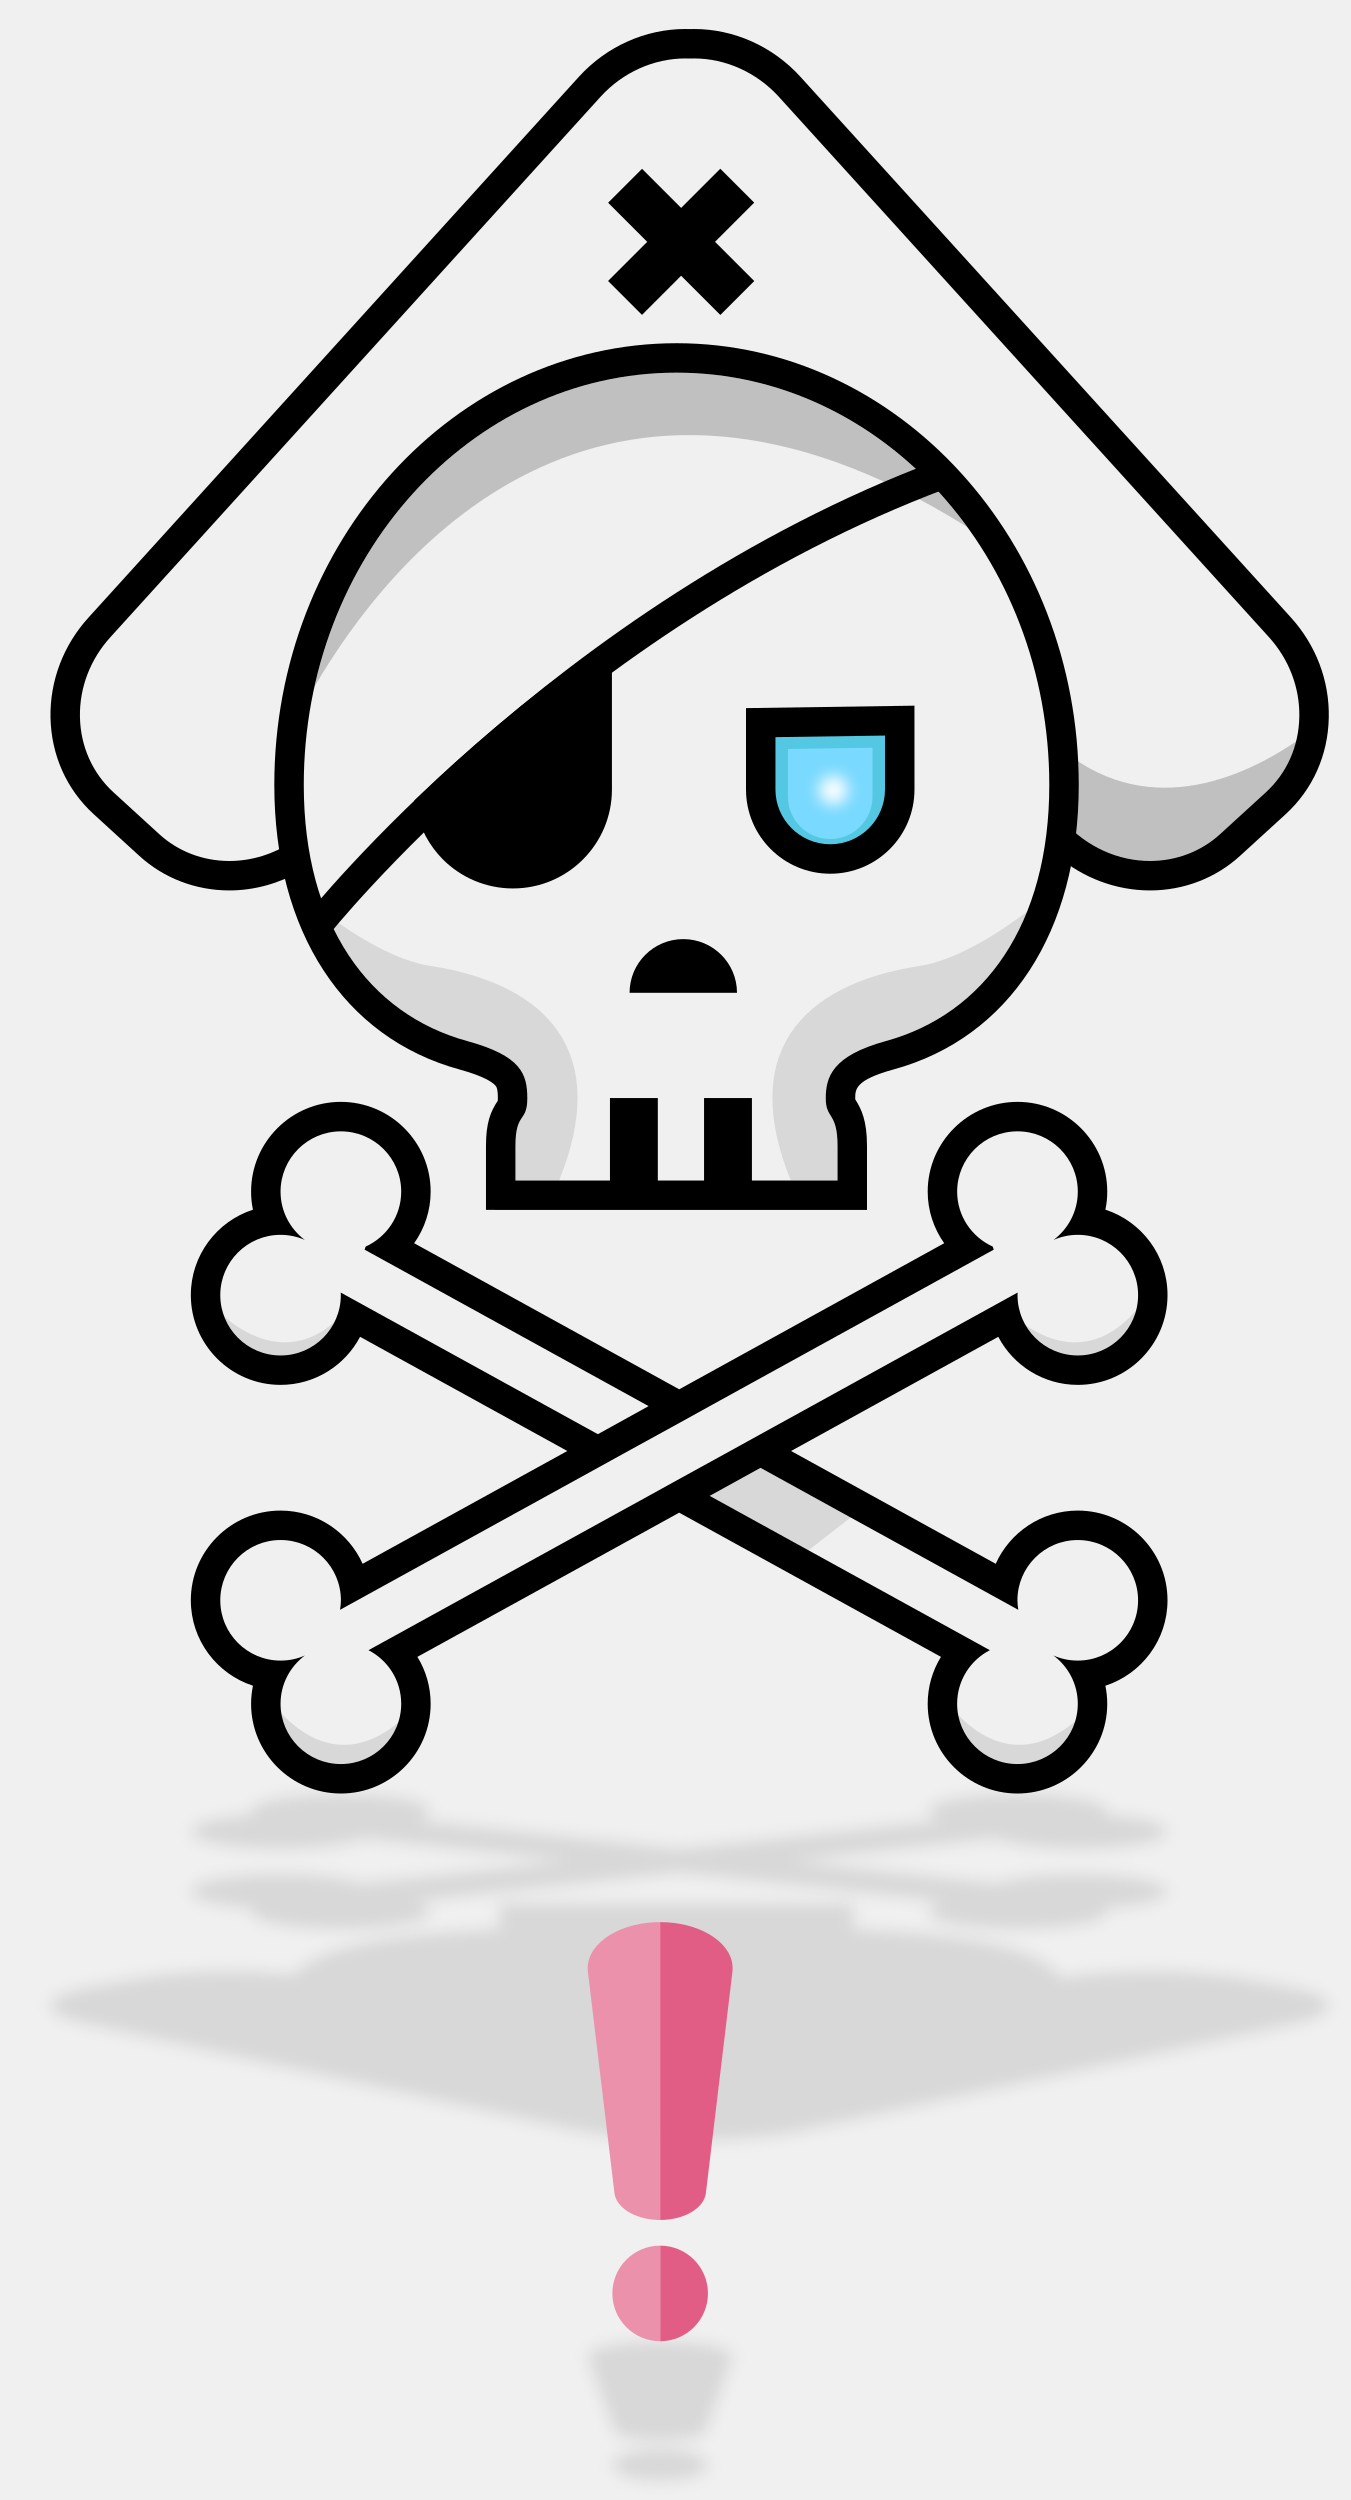
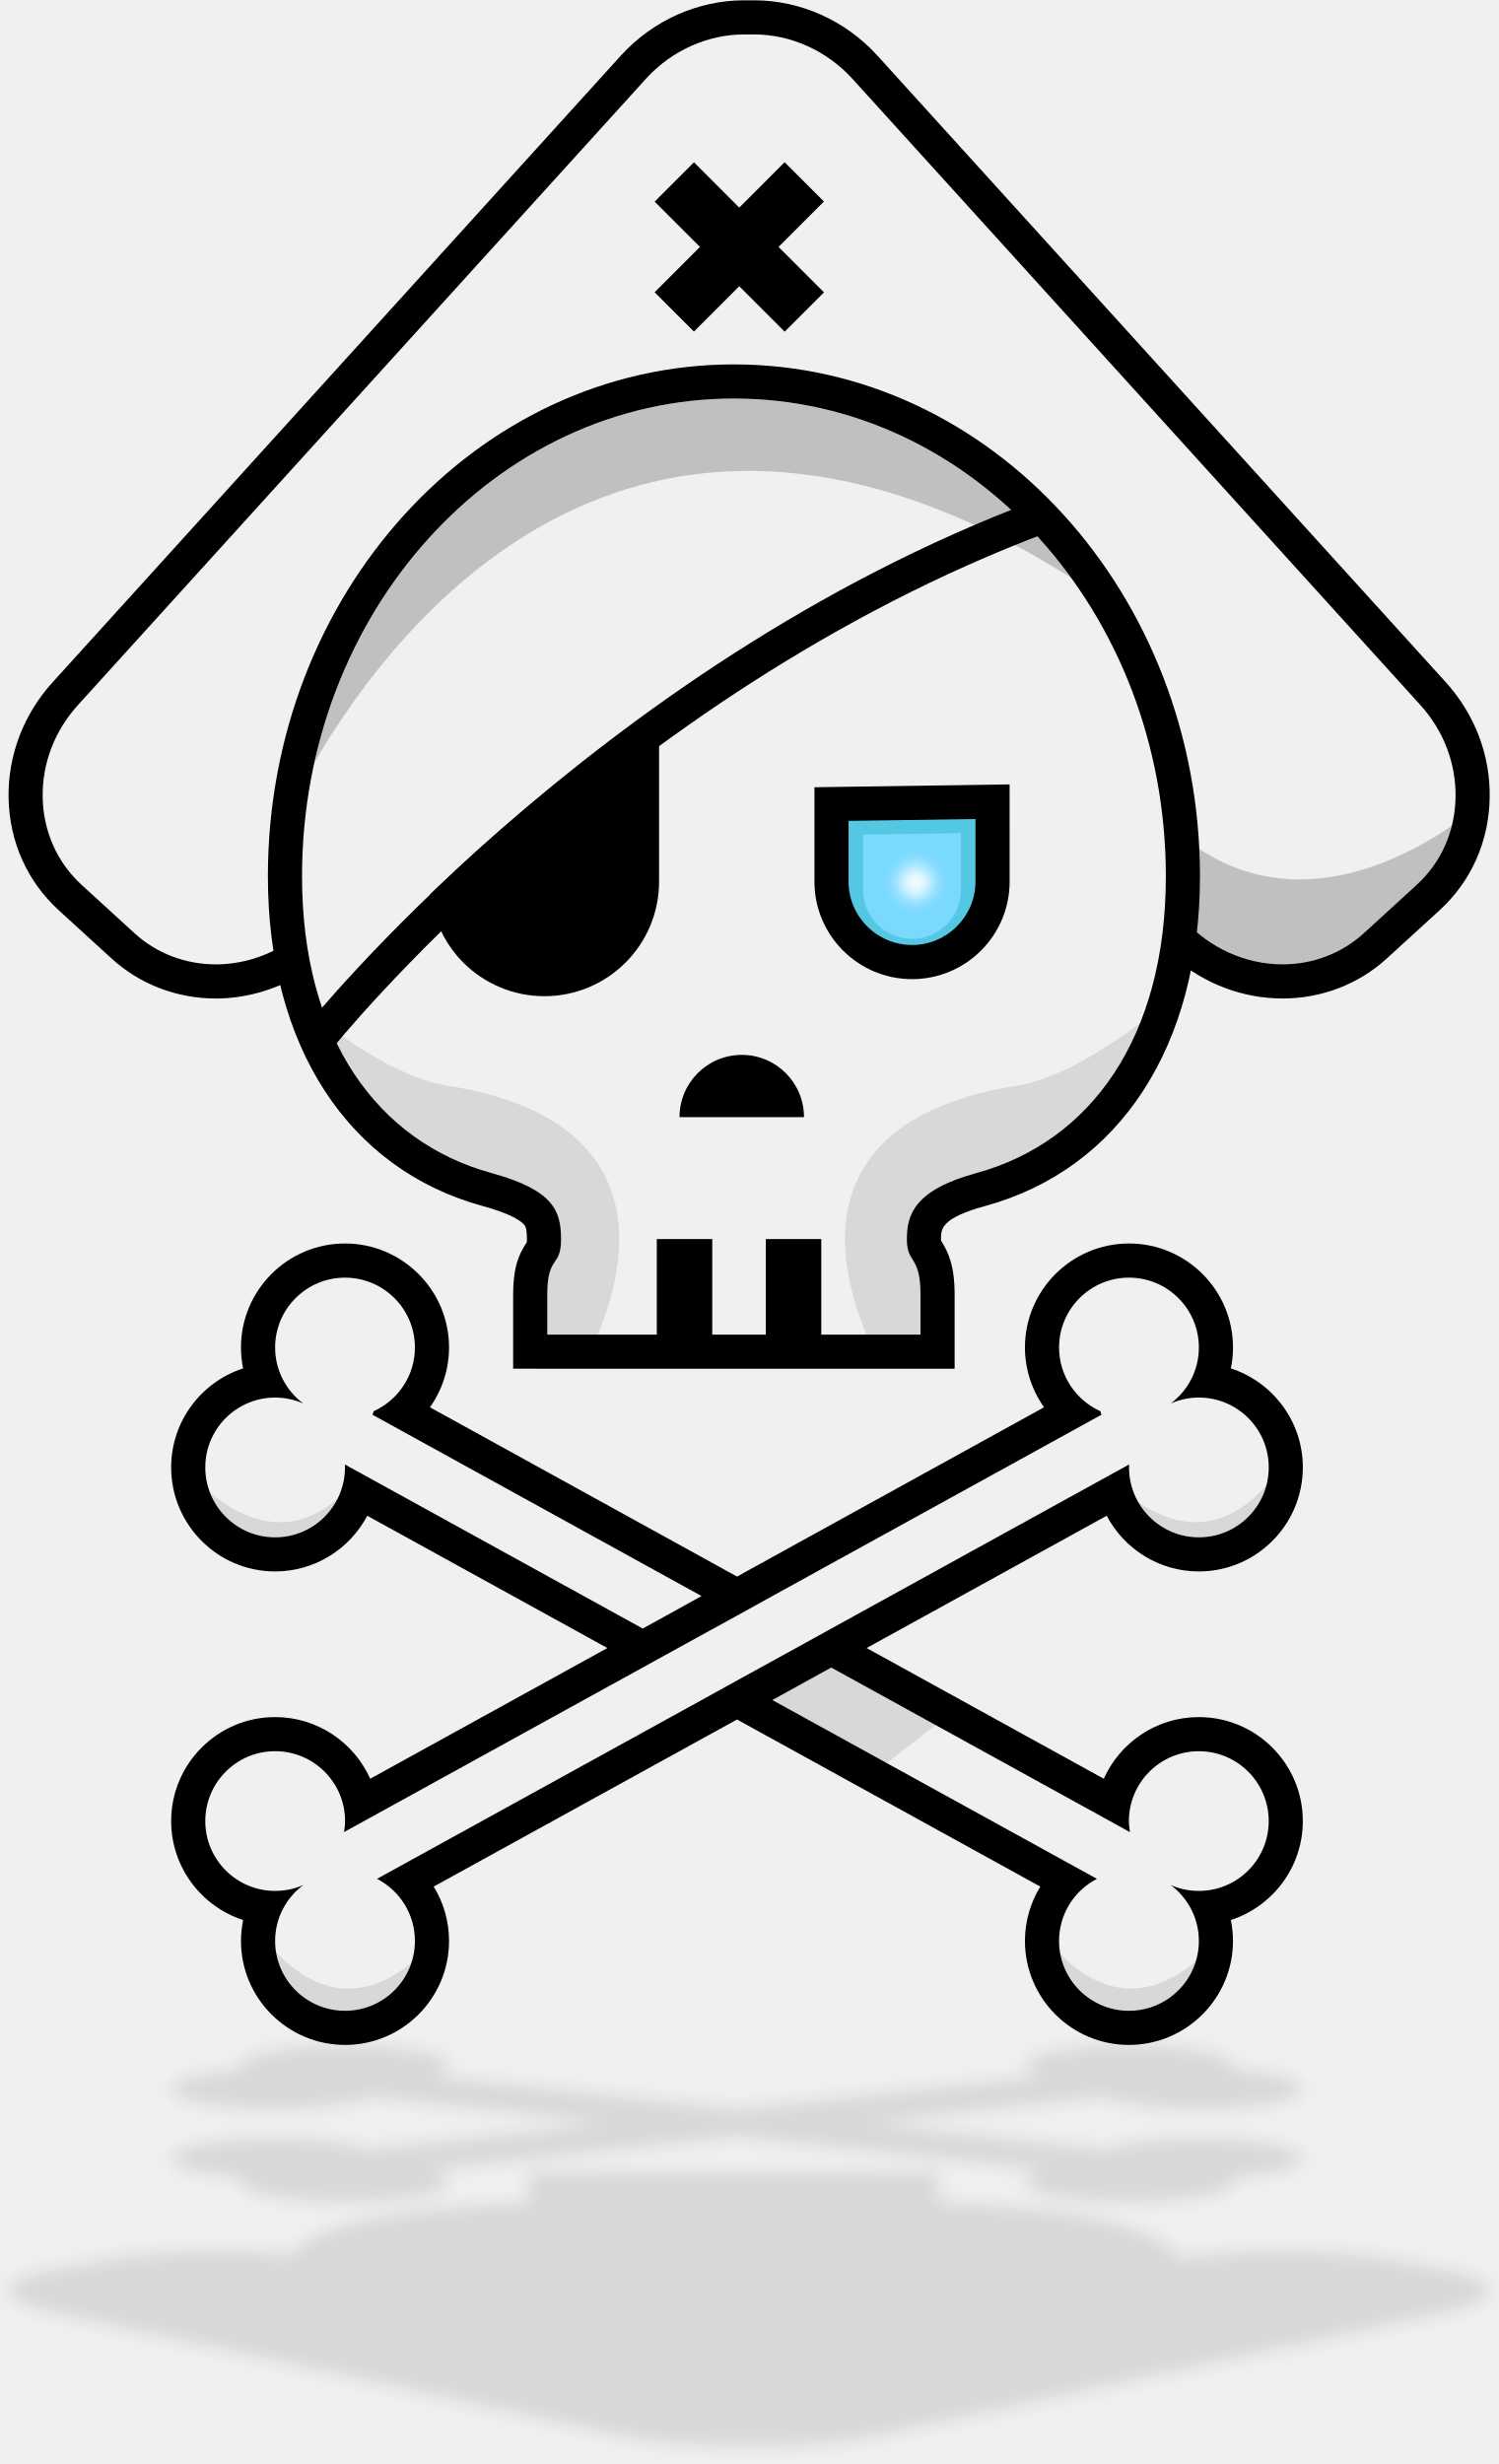
- <svg xmlns="http://www.w3.org/2000/svg" width="188px" height="348px" viewBox="0 0 188 348" version="1.1">
+ <svg xmlns="http://www.w3.org/2000/svg" width="180px" height="296px" viewBox="0 0 180 296" version="1.1">
  <defs>
    <filter x="-1.7%" y="-9.1%" width="103.4%" height="118.2%" filterUnits="objectBoundingBox" id="filter-1">
      <feGaussianBlur stdDeviation="1" in="SourceGraphic" />
    </filter>
    <filter x="-2.2%" y="-15.8%" width="104.4%" height="131.7%" filterUnits="objectBoundingBox" id="filter-2">
      <feGaussianBlur stdDeviation="1" in="SourceGraphic" />
    </filter>
    <filter x="-75.0%" y="-75.0%" width="250.0%" height="250.0%" filterUnits="objectBoundingBox" id="filter-3">
      <feGaussianBlur stdDeviation="1" in="SourceGraphic" />
    </filter>
-     <filter x="-14.9%" y="-21.7%" width="129.7%" height="143.3%" filterUnits="objectBoundingBox" id="filter-4">
-       <feGaussianBlur stdDeviation="1" in="SourceGraphic" />
-     </filter>
-     <filter x="-22.5%" y="-67.5%" width="145.1%" height="235.0%" filterUnits="objectBoundingBox" id="filter-5">
-       <feGaussianBlur stdDeviation="1" in="SourceGraphic" />
-     </filter>
  </defs>
  <g id="Symbols" stroke="none" stroke-width="1" fill="none" fill-rule="evenodd">
-     <g id="Warning">
+     <g id="Warning" transform="translate(-6, -4)">
      <g id="skull" transform="translate(7, 4)">
        <g>
          <g id="Shadows" transform="translate(0, 245)" fill-opacity="0.1" fill-rule="nonzero" fill="#000000">
            <path d="M171.971,27.466 L165.632,26.329 C162.231,25.717 157.776,25.384 153.088,25.384 C148.59,25.384 144.204,25.692 140.65,26.249 C138.369,22.788 130.004,20.516 116.462,19.787 C114.07,19.652 112.514,19.516 111.503,19.391 C111.693,19.112 111.816,18.787 111.816,18.38 L111.816,15.975 L109.587,15.965 L62.51,15.965 L62.51,18.38 C62.51,18.759 62.619,19.102 62.851,19.407 C61.841,19.515 60.285,19.652 57.879,19.787 C44.898,20.48 36.642,22.598 33.978,25.826 C31.175,25.546 28.075,25.384 24.929,25.384 C20.243,25.384 15.788,25.717 12.386,26.329 L6.046,27.466 C2.273,28.143 0.143,29.089 0.033,30.108 C-0.064,31.129 1.837,32.1 5.374,32.868 L73.606,47.66 C77.446,48.49 82.844,48.967 88.419,48.967 L89.596,48.967 C95.17,48.967 100.569,48.49 104.409,47.66 L172.638,32.868 C176.177,32.1 178.076,31.129 177.966,30.108 C177.876,29.089 175.73,28.143 171.971,27.466 Z" id="HeadShadow" filter="url(#filter-1)" />
            <path d="M32.052,11.846 C25.162,11.846 19.561,12.946 19.561,14.307 C19.561,15.397 23.196,16.328 28.211,16.641 C28.033,16.803 27.951,16.966 27.951,17.137 C27.951,18.491 33.555,19.587 40.441,19.587 C47.329,19.587 52.945,18.488 52.945,17.137 C52.945,16.623 52.112,16.127 50.649,15.723 L87.545,11.719 L124.43,15.723 C122.967,16.127 122.134,16.623 122.134,17.137 C122.134,18.491 127.749,19.587 134.639,19.587 C141.524,19.587 147.126,18.488 147.126,17.137 C147.126,16.966 147.047,16.803 146.868,16.641 C151.882,16.328 155.515,15.397 155.515,14.307 C155.515,12.946 149.913,11.846 143.025,11.846 C138.23,11.846 134.047,12.378 131.958,13.16 L103.111,10.032 L131.603,6.949 C133.556,7.806 137.945,8.4 143.025,8.4 C149.916,8.4 155.515,7.299 155.515,5.95 C155.515,4.859 151.879,3.929 146.868,3.605 C147.031,3.443 147.126,3.282 147.126,3.111 C147.126,1.757 141.512,0.659 134.623,0.659 C127.736,0.659 122.134,1.759 122.134,3.111 C122.134,3.579 122.79,4.019 123.979,4.4 L87.545,8.347 L51.1,4.4 C52.289,4.019 52.946,3.579 52.946,3.111 C52.946,1.757 47.343,0.659 40.456,0.659 C33.569,0.659 27.952,1.759 27.952,3.111 C27.952,3.282 28.05,3.443 28.212,3.605 C23.196,3.929 19.562,4.859 19.562,5.95 C19.562,7.302 25.164,8.4 32.053,8.4 C37.136,8.4 41.523,7.806 43.476,6.949 L71.968,10.032 L43.122,13.16 C41.031,12.378 36.848,11.846 32.052,11.846 Z" id="BonesShadow" filter="url(#filter-2)" />
          </g>
          <g id="Bones" transform="translate(19, 149)">
            <polygon id="Path-2" fill-opacity="0.1" fill="#000000" points="78 49 94 57 85 64 69 56" />
            <path d="M11.743,16.091 C11.743,16.091 18.576,1.1 31.33,11.328 C29.509,5.841 23.132,-0.739 14.932,4.716 C10.604,11.309 10.436,13.292 11.743,16.091 Z" id="BoneHighlightB" fill-opacity="0.15" fill="#F2F2F2" fill-rule="nonzero" />
            <path d="M3.743,72.091 C3.743,72.091 10.576,57.1 23.33,67.328 C21.509,61.841 15.132,55.261 6.932,60.716 C2.604,67.309 2.436,69.292 3.743,72.091 Z" id="BoneHighlightB" fill-opacity="0.15" fill="#F2F2F2" fill-rule="nonzero" />
            <path d="M124.525,16.091 C124.525,16.091 117.693,1.1 104.939,11.328 C106.761,5.841 113.138,-0.739 121.335,4.716 C125.666,11.309 125.835,13.292 124.525,16.091 Z" id="BoneHiLightA" fill-opacity="0.15" fill="#F2F2F2" fill-rule="nonzero" />
            <path d="M134.525,73.091 C134.525,73.091 127.693,58.1 114.939,68.328 C116.761,62.841 123.138,56.261 131.335,61.716 C135.666,68.309 135.835,70.292 134.525,73.091 Z" id="BoneHiLightA" fill-opacity="0.15" fill="#F2F2F2" fill-rule="nonzero" />
            <path d="M124.525,95.091 C124.525,95.091 117.693,80.1 104.939,90.328 C106.761,84.841 113.138,78.261 121.335,83.716 C125.666,90.309 125.835,92.292 124.525,95.091 Z" id="BoneHiLightA" fill-opacity="0.1" fill="#000000" fill-rule="nonzero" transform="translate(115.0909, 88.38072) rotate(-186) translate(-115.0909, -88.38072) " />
            <path d="M30.525,95.091 C30.525,95.091 23.693,80.1 10.939,90.328 C12.761,84.841 19.138,78.261 27.335,83.716 C31.666,90.309 31.835,92.292 30.525,95.091 Z" id="BoneHiLightA" fill-opacity="0.1" fill="#000000" fill-rule="nonzero" transform="translate(21.09092, 88.38072) rotate(-186) translate(-21.09092, -88.38072) " />
            <path d="M133.525,39.091 C133.525,39.091 126.693,24.1 113.939,34.328 C115.761,28.841 122.138,22.261 130.335,27.716 C134.666,34.309 134.835,36.292 133.525,39.091 Z" id="BoneHiLightA" fill-opacity="0.1" fill="#000000" fill-rule="nonzero" transform="translate(124.0909, 32.38072) rotate(-195) translate(-124.0909, -32.38072) " />
            <path d="M23.525,39.091 C23.525,39.091 16.693,24.1 3.939,34.328 C5.761,28.841 12.138,22.261 20.335,27.716 C24.666,34.309 24.835,36.292 23.525,39.091 Z" id="BoneHiLightA" fill-opacity="0.1" fill="#000000" fill-rule="nonzero" transform="translate(14.09092, 32.38072) rotate(-195) translate(-14.09092, -32.38072) " />
            <path d="M124.029,57.273 C118.945,57.273 114.558,60.32 112.605,64.681 L84.113,48.978 L112.96,33.084 C115.052,37.063 119.232,39.776 124.029,39.776 C130.917,39.776 136.519,34.176 136.519,27.274 C136.519,21.725 132.882,17.012 127.87,15.385 C128.048,14.565 128.129,13.731 128.129,12.87 C128.129,5.982 122.525,0.38 115.639,0.38 C108.753,0.38 103.135,5.983 103.135,12.87 C103.135,15.493 103.969,17.995 105.432,20.057 L68.547,40.393 L31.651,20.057 C33.113,17.995 33.946,15.494 33.946,12.87 C33.946,5.982 28.331,0.38 21.443,0.38 C14.554,0.38 8.951,5.983 8.951,12.87 C8.951,13.73 9.035,14.564 9.212,15.385 C4.197,17.012 0.563,21.725 0.563,27.274 C0.563,34.176 6.165,39.776 13.052,39.776 C17.85,39.776 22.031,37.059 24.121,33.084 L52.968,48.978 L24.476,64.681 C22.523,60.32 18.135,57.273 13.052,57.273 C6.164,57.273 0.563,62.877 0.563,69.763 C0.563,75.312 4.198,80.025 9.212,81.652 C9.049,82.472 8.951,83.318 8.951,84.168 C8.951,91.057 14.568,96.658 21.455,96.658 C28.344,96.658 33.946,91.054 33.946,84.168 C33.946,81.818 33.291,79.563 32.101,77.635 L68.546,57.563 L104.981,77.635 C103.793,79.563 103.134,81.819 103.134,84.168 C103.134,91.057 108.738,96.658 115.624,96.658 C122.512,96.658 128.128,91.054 128.128,84.168 C128.128,83.318 128.034,82.475 127.869,81.652 C132.884,80.025 136.517,75.312 136.517,69.763 C136.52,62.878 130.917,57.273 124.029,57.273 Z M21.428,26.924 C21.428,27.047 21.444,27.154 21.444,27.278 C21.444,31.924 17.686,35.682 13.052,35.682 C8.42,35.682 4.662,31.924 4.662,27.278 C4.662,22.647 8.42,18.889 13.052,18.889 C14.254,18.889 15.404,19.149 16.428,19.598 C14.391,18.069 13.052,15.635 13.052,12.875 C13.052,8.243 16.811,4.484 21.444,4.484 C26.089,4.484 29.848,8.243 29.848,12.875 C29.848,16.277 27.811,19.202 24.901,20.525 C24.86,20.663 24.805,20.798 24.751,20.951 L64.284,42.732 L57.22,46.64 L21.428,26.924 Z M64.297,55.225 L25.295,76.706 C28.002,78.1 29.848,80.915 29.848,84.168 C29.848,88.8 26.088,92.557 21.455,92.557 C16.81,92.557 13.052,88.8 13.052,84.168 C13.052,81.408 14.391,78.975 16.442,77.443 C15.404,77.908 14.27,78.154 13.052,78.154 C8.42,78.154 4.662,74.396 4.662,69.763 C4.662,65.129 8.42,61.371 13.052,61.371 C17.698,61.371 21.455,65.129 21.455,69.763 C21.455,70.212 21.401,70.652 21.333,71.087 L57.219,51.316 L61.454,48.978 L68.547,45.083 L72.799,42.729 L112.332,20.949 C112.277,20.799 112.223,20.661 112.182,20.522 C109.272,19.2 107.235,16.274 107.235,12.873 C107.235,8.241 110.995,4.481 115.639,4.481 C120.272,4.481 124.03,8.241 124.03,12.873 C124.03,15.633 122.692,18.065 120.655,19.597 C121.68,19.148 122.83,18.888 124.03,18.888 C128.665,18.888 132.423,22.646 132.423,27.277 C132.423,31.923 128.665,35.681 124.03,35.681 C119.397,35.681 115.639,31.922 115.639,27.277 C115.639,27.154 115.653,27.047 115.653,26.923 L79.865,46.643 L75.63,48.981 L68.55,52.875 L64.297,55.225 Z M124.029,78.154 C122.812,78.154 121.676,77.908 120.64,77.443 C122.689,78.974 124.029,81.408 124.029,84.168 C124.029,88.8 120.269,92.557 115.625,92.557 C110.992,92.557 107.232,88.8 107.232,84.168 C107.232,80.915 109.08,78.1 111.785,76.706 L72.783,55.225 L79.861,51.319 L115.749,71.09 C115.682,70.652 115.625,70.215 115.625,69.766 C115.625,65.132 119.384,61.374 124.029,61.374 C128.662,61.374 132.42,65.132 132.42,69.766 C132.42,74.396 128.662,78.154 124.029,78.154 Z" fill="#000000" fill-rule="nonzero" />
          </g>
          <g id="Head" transform="translate(31, 43)">
            <path d="M56.172,4.88 C31.783,4.88 11.336,23.498 5.781,48.581 C16.092,30.871 45.222,-5.898 96.641,26.372 C87.131,13.272 72.543,4.88 56.172,4.88 Z" id="HeadShadow" fill-opacity="0.2" fill="#000000" fill-rule="nonzero" />
            <path d="M6.227,81.787 C6.227,81.787 40.456,38.839 93.049,19.069" id="EyePatchStrap" stroke="#000000" stroke-width="4.1" />
            <path d="M45.13,45.762 L45.13,62.898 C45.13,69.375 39.883,74.623 33.406,74.623 C30.167,74.623 27.244,73.311 25.11,71.192 C23.498,69.567 22.349,67.477 21.9,65.139 C27.898,59.401 35.701,52.595 45.13,45.762 Z" id="EyePatch" stroke="#000000" stroke-width="4.1" fill="#000000" fill-rule="nonzero" />
            <path d="M77.568,72.572 C72.232,72.572 67.892,68.233 67.892,62.899 L67.892,53.59 L87.242,53.308 L87.242,62.899 C87.242,68.233 82.902,72.572 77.568,72.572 Z" id="EyeShadow" fill="#54C7E2" fill-rule="nonzero" />
            <path d="M77.568,69.796 C74.324,69.796 71.685,67.158 71.685,63.915 L71.685,57.255 L83.449,57.084 L83.449,63.915 C83.449,67.158 80.811,69.796 77.568,69.796 Z" id="EyeHilight" fill="#79D9FF" fill-rule="nonzero" />
            <circle id="EyeBall" fill="#FFFFFF" filter="url(#filter-3)" cx="78" cy="63" r="2" />
            <path d="M85.191,55.388 L85.191,62.899 C85.191,67.102 81.771,70.522 77.568,70.522 C73.363,70.522 69.943,67.102 69.943,62.899 L69.943,55.61 L85.191,55.388 L85.191,55.388 Z M89.292,51.229 L65.844,51.571 L65.844,62.9 C65.844,69.376 71.094,74.623 77.569,74.623 C84.045,74.623 89.295,69.376 89.295,62.9 L89.292,51.229 L89.292,51.229 Z" id="RightEye" fill="#000000" fill-rule="nonzero" />
            <rect id="LeftTooth" fill="#000000" fill-rule="nonzero" x="46.906" y="105.848" width="6.662" height="12.471" />
            <rect id="RightTooth" fill="#000000" fill-rule="nonzero" x="60.005" y="105.848" width="6.662" height="12.471" />
            <path d="M39.828,117.328 L33.746,117.328 C33.746,117.328 33.746,117.328 33.746,112.531 C33.746,107.732 35.4,109.306 35.4,105.89 C35.4,102.472 34.527,99.972 27.064,97.92 C18.251,95.515 11.376,89.502 7.577,80.388 C11.814,83.49 17.213,86.743 21.9,87.453 C38.652,90.039 46.961,99.795 39.828,117.328 Z" id="LeftShadow" fill-opacity="0.1" fill="#000000" fill-rule="nonzero" />
            <path d="M104.973,79.912 C101.214,89.287 94.244,95.477 85.28,97.923 C77.821,99.972 76.946,102.938 76.946,105.891 C76.946,108.842 78.587,107.735 78.587,112.534 L78.587,117.331 L72.082,117.331 C64.946,99.798 73.257,90.041 90.011,87.458 C94.941,86.704 100.641,83.151 104.973,79.912 Z" id="RightShadow" fill-opacity="0.1" fill="#000000" fill-rule="nonzero" />
            <path d="M49.637,91.199 C49.637,87.071 52.984,83.723 57.113,83.723 C61.242,83.723 64.59,87.071 64.59,91.199 L49.637,91.199 Z" id="Nose" fill="#000000" fill-rule="nonzero" />
            <path d="M56.172,4.875 C84.829,4.875 108.061,30.581 108.061,62.27 C108.061,81.647 99.028,94.165 85.28,97.923 C77.821,99.972 76.946,102.938 76.946,105.891 C76.946,108.842 78.587,107.735 78.587,112.534 L78.587,117.331 L33.749,117.331 C33.749,117.331 33.749,117.331 33.749,112.534 C33.749,107.735 35.403,109.307 35.403,105.891 C35.403,102.474 34.53,99.974 27.067,97.923 C13.319,94.165 4.286,81.647 4.286,62.27 C4.283,30.581 27.516,4.875 56.172,4.875 L56.172,4.875 Z M56.172,0.775 C25.3,0.775 0.184,28.361 0.184,62.269 C0.184,82.654 9.829,97.46 25.984,101.877 C29.44,102.826 30.581,103.678 30.954,104.101 C31.1,104.268 31.302,104.497 31.302,105.891 C31.302,106.045 31.297,106.155 31.291,106.229 C31.284,106.239 31.278,106.25 31.271,106.257 C30.269,107.756 29.648,109.328 29.648,112.531 L29.648,116.728 L29.648,117.25 L29.648,117.313 L29.648,121.415 L33.748,121.425 L78.586,121.425 L82.686,121.425 L82.686,117.324 L82.686,117.25 L82.686,116.728 L82.686,112.531 C82.686,108.976 81.909,107.416 81.108,106.122 C81.088,106.091 81.069,106.06 81.05,106.029 C81.048,105.994 81.047,105.948 81.047,105.89 C81.047,104.633 81.047,103.335 86.367,101.873 C102.517,97.458 112.162,82.651 112.162,62.267 C112.16,28.361 87.044,0.775 56.172,0.775 L56.172,0.775 Z" id="HeadOutline" fill="#000000" fill-rule="nonzero" />
          </g>
          <g id="Hat" fill-rule="nonzero">
            <path d="M3.683,92.759 C20.232,75.871 77.546,16.479 77.546,16.479 C83.3,10.518 92.629,10.51 98.392,16.471 C98.392,16.471 159.911,80.118 174.535,95.099 C174.437,91.242 172.978,87.34 170.107,84.198 L101.877,8.969 C98.447,5.211 93.759,3.34 89.167,3.462 C84.246,3.339 79.56,5.211 76.13,8.969 L7.9,84.198 C5.608,86.704 4.205,89.694 3.683,92.759 Z" id="HarHiLight" fill-opacity="0.15" fill="#F2F2F2" />
            <path d="M174.234,98.646 C173.622,101.708 172.105,104.576 169.657,106.817 L163.318,112.612 C157.14,118.255 147.437,117.737 141.301,111.56 C141.998,108.456 141.669,104.276 141.068,100.531 C153.438,110.439 166.952,103.796 174.234,98.646 Z" id="Shape" fill-opacity="0.2" fill="#000000" />
            <rect id="Rectangle-path" fill="#000000" transform="translate(87.82136, 29.67125) rotate(-44.9919) translate(-87.82136, -29.67125) " x="84.483" y="18.625" width="6.677" height="22.093" />
            <rect id="Rectangle-path" fill="#000000" transform="translate(87.81402, 29.65921) rotate(44.9919) translate(-87.81402, -29.65921) " x="84.476" y="18.613" width="6.677" height="22.092" />
            <path d="M172.637,81.892 L104.407,6.678 C100.566,2.454 95.168,0.036 89.593,0.036 L89.305,0.049 C89.129,0.036 88.881,0.036 88.758,0.049 L88.417,0.036 C82.84,0.036 77.443,2.454 73.604,6.663 L5.372,81.905 C1.833,85.773 -0.066,90.747 0.029,95.899 C0.138,101.118 2.271,105.888 6.041,109.332 L12.382,115.125 C15.785,118.241 20.24,119.949 24.928,119.949 C28.412,119.949 31.869,118.978 34.903,117.216 L33.689,113.171 C31.077,114.892 28.03,115.85 24.928,115.85 C21.266,115.85 17.793,114.524 15.157,112.104 L8.816,106.31 C5.879,103.632 4.212,99.903 4.128,95.816 C4.047,91.729 5.565,87.753 8.406,84.651 L76.637,9.424 C79.699,6.076 84.001,4.135 88.416,4.135 L88.813,4.148 L89.016,4.135 L89.18,4.148 L89.591,4.135 C94.004,4.135 98.295,6.076 101.37,9.424 L169.601,84.651 C172.429,87.754 173.948,91.729 173.865,95.816 C173.784,99.903 172.13,103.632 169.189,106.31 L162.851,112.104 C160.211,114.523 156.741,115.85 153.08,115.85 C148.652,115.85 144.35,113.909 141.23,110.507 C140.902,112.159 140.494,113.774 140.111,115.098 C143.746,118.214 148.366,119.949 153.08,119.949 C157.768,119.949 162.223,118.241 165.625,115.125 L171.966,109.332 C175.725,105.888 177.868,101.118 177.965,95.899 C178.076,90.747 176.178,85.773 172.637,81.892 Z" id="Shape" fill="#000000" />
          </g>
        </g>
      </g>
-       <g id="alert" transform="translate(81.19085, 267.3025)" fill-rule="nonzero">
-         <path d="M20.764,60.555 C20.36,59.429 15.931,58.574 10.703,58.576 C10.449,58.576 10.194,58.577 9.937,58.581 C4.381,58.671 0.221,59.701 0.645,60.881 L4.34,71.172 C4.573,71.829 7.032,72.369 10.219,72.421 C10.382,72.423 10.542,72.423 10.703,72.423 C14.011,72.424 16.813,71.884 17.069,71.172 L20.764,60.881 C20.798,60.778 20.803,60.661 20.764,60.555 Z" id="Shape" fill-opacity="0.1" fill="#000000" filter="url(#filter-4)" />
-         <ellipse id="Oval" fill-opacity="0.1" fill="#000000" filter="url(#filter-5)" cx="10.703" cy="75.839" rx="6.653" ry="2.222" />
-         <path d="M9.937,0.271 C4.381,0.541 0.221,3.624 0.645,7.157 L4.34,37.97 C4.573,39.936 7.032,41.554 10.219,41.708 C10.382,41.716 10.542,41.716 10.703,41.716 L10.703,0.255 C10.449,0.255 10.194,0.259 9.937,0.271 Z" id="Shape" fill="#EB91AC" />
-         <path d="M17.069,37.97 L20.764,7.157 C20.798,6.848 20.803,6.499 20.764,6.181 C20.36,2.811 15.931,0.251 10.703,0.255 L10.703,41.717 C14.011,41.719 16.813,40.102 17.069,37.97 Z M10.705,37.97 L10.705,7.157 L10.705,37.97 Z" id="Shape" fill="#E25D85" />
-         <path d="M17.356,51.942 C17.356,48.268 14.377,45.29 10.703,45.29 L10.703,58.596 C14.377,58.595 17.356,55.617 17.356,51.942 Z" id="Shape" fill="#E25D85" />
-         <path d="M4.05,51.942 C4.05,55.617 7.029,58.595 10.703,58.595 L10.703,45.29 C7.029,45.29 4.05,48.268 4.05,51.942 Z" id="Shape" fill="#EB91AC" />
-       </g>
    </g>
  </g>
</svg>
